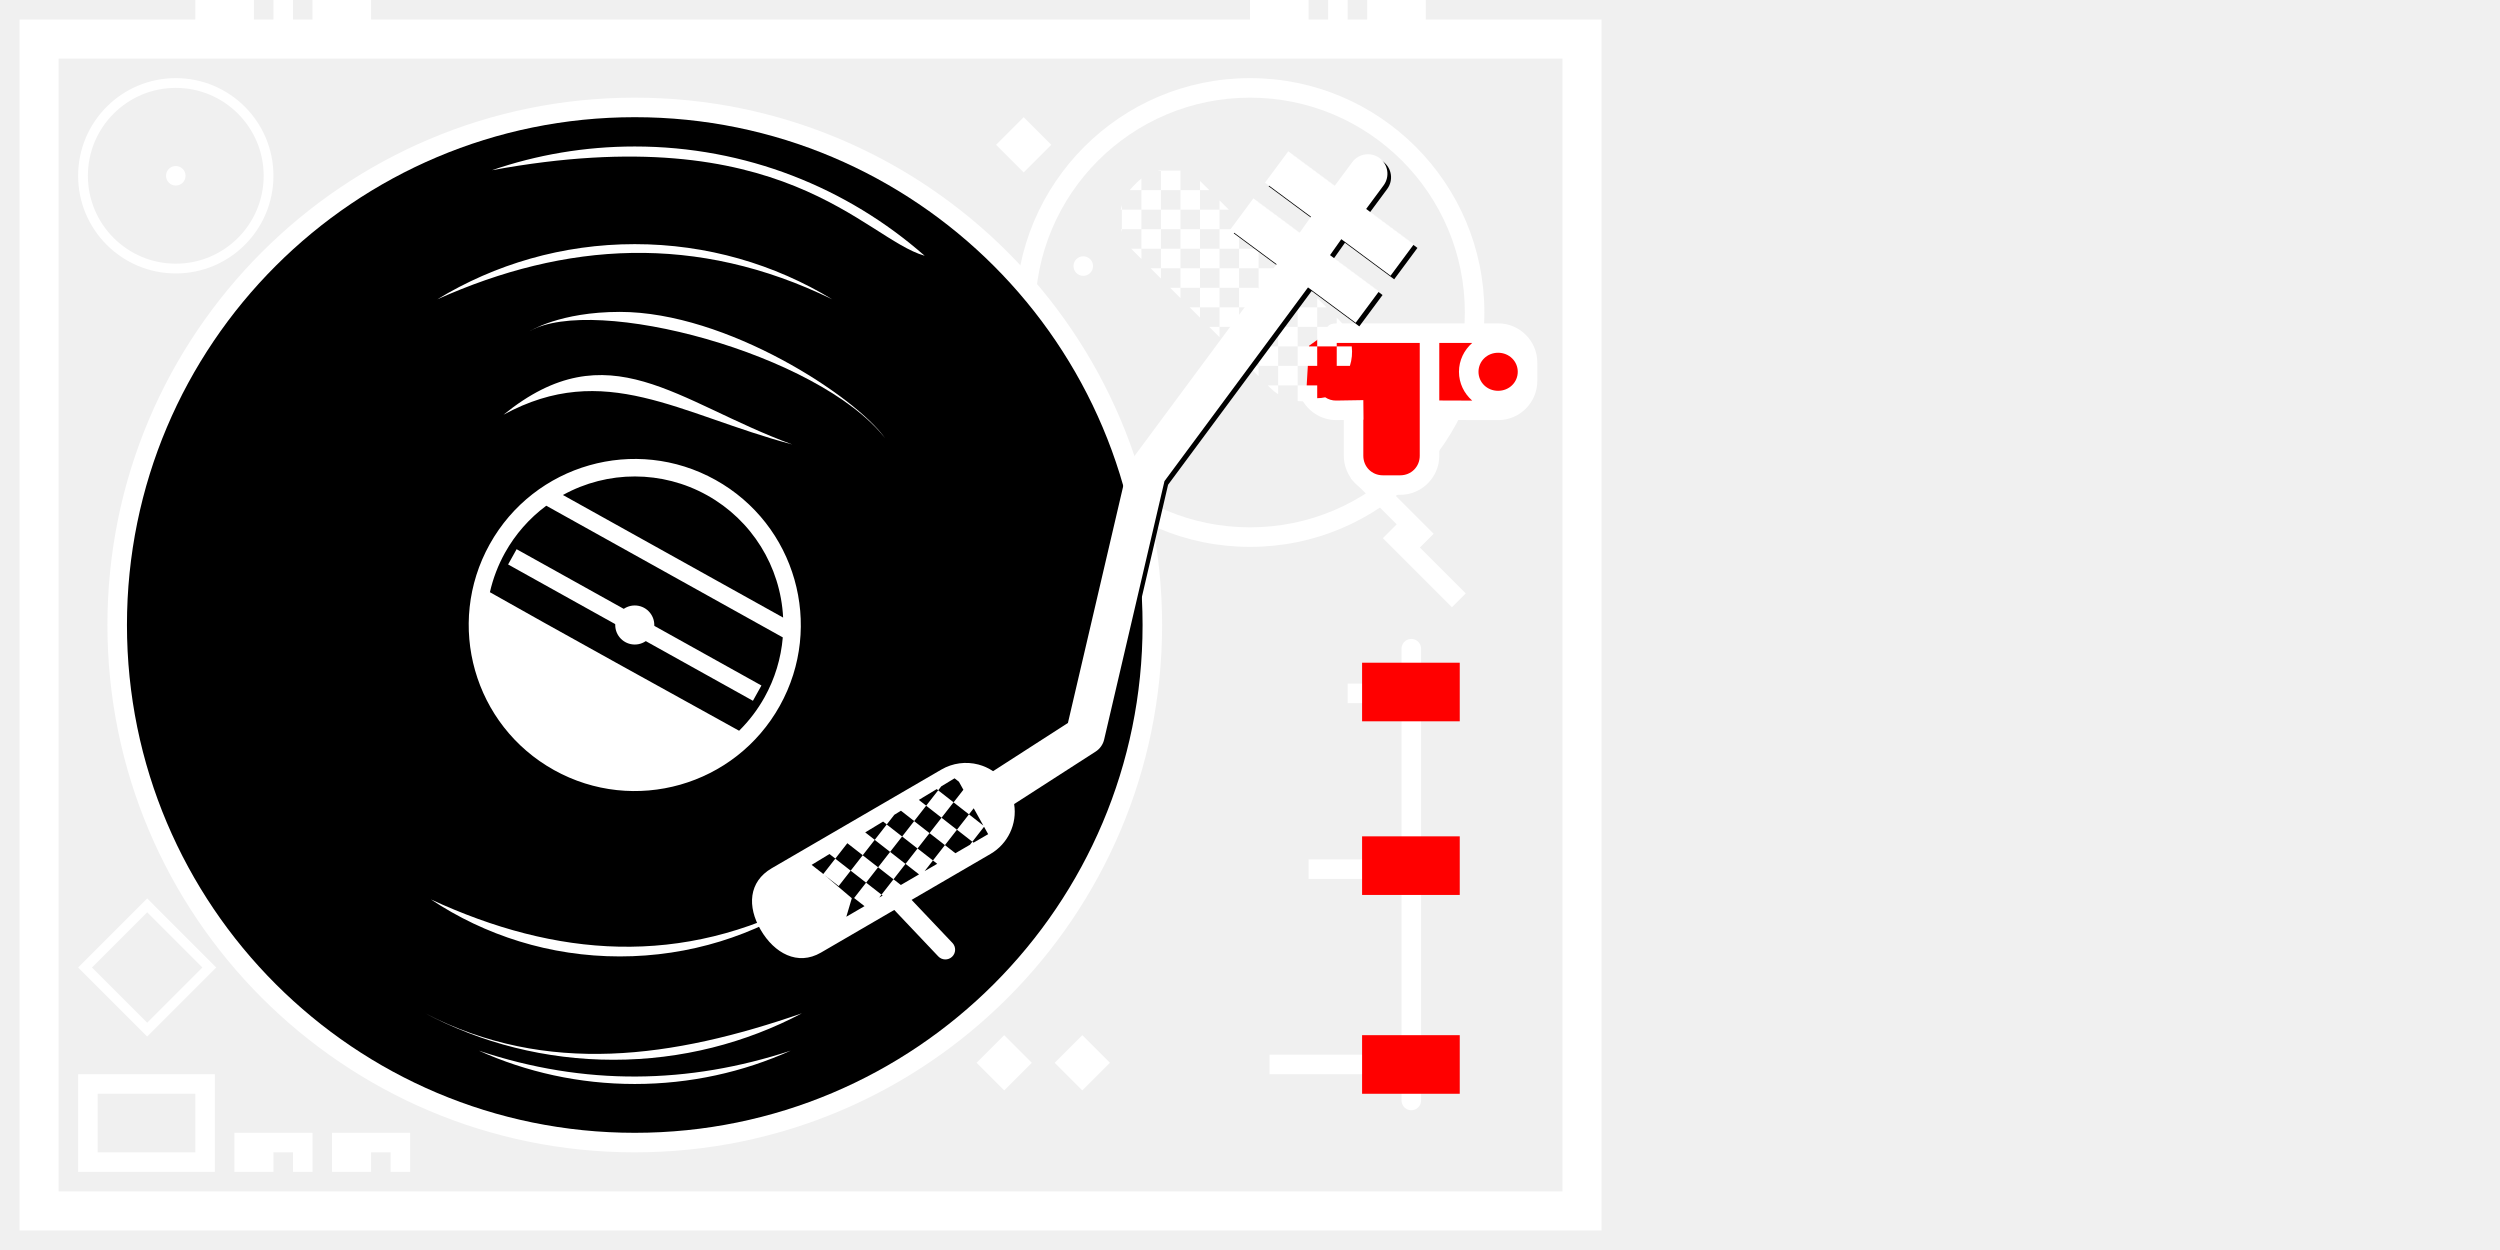
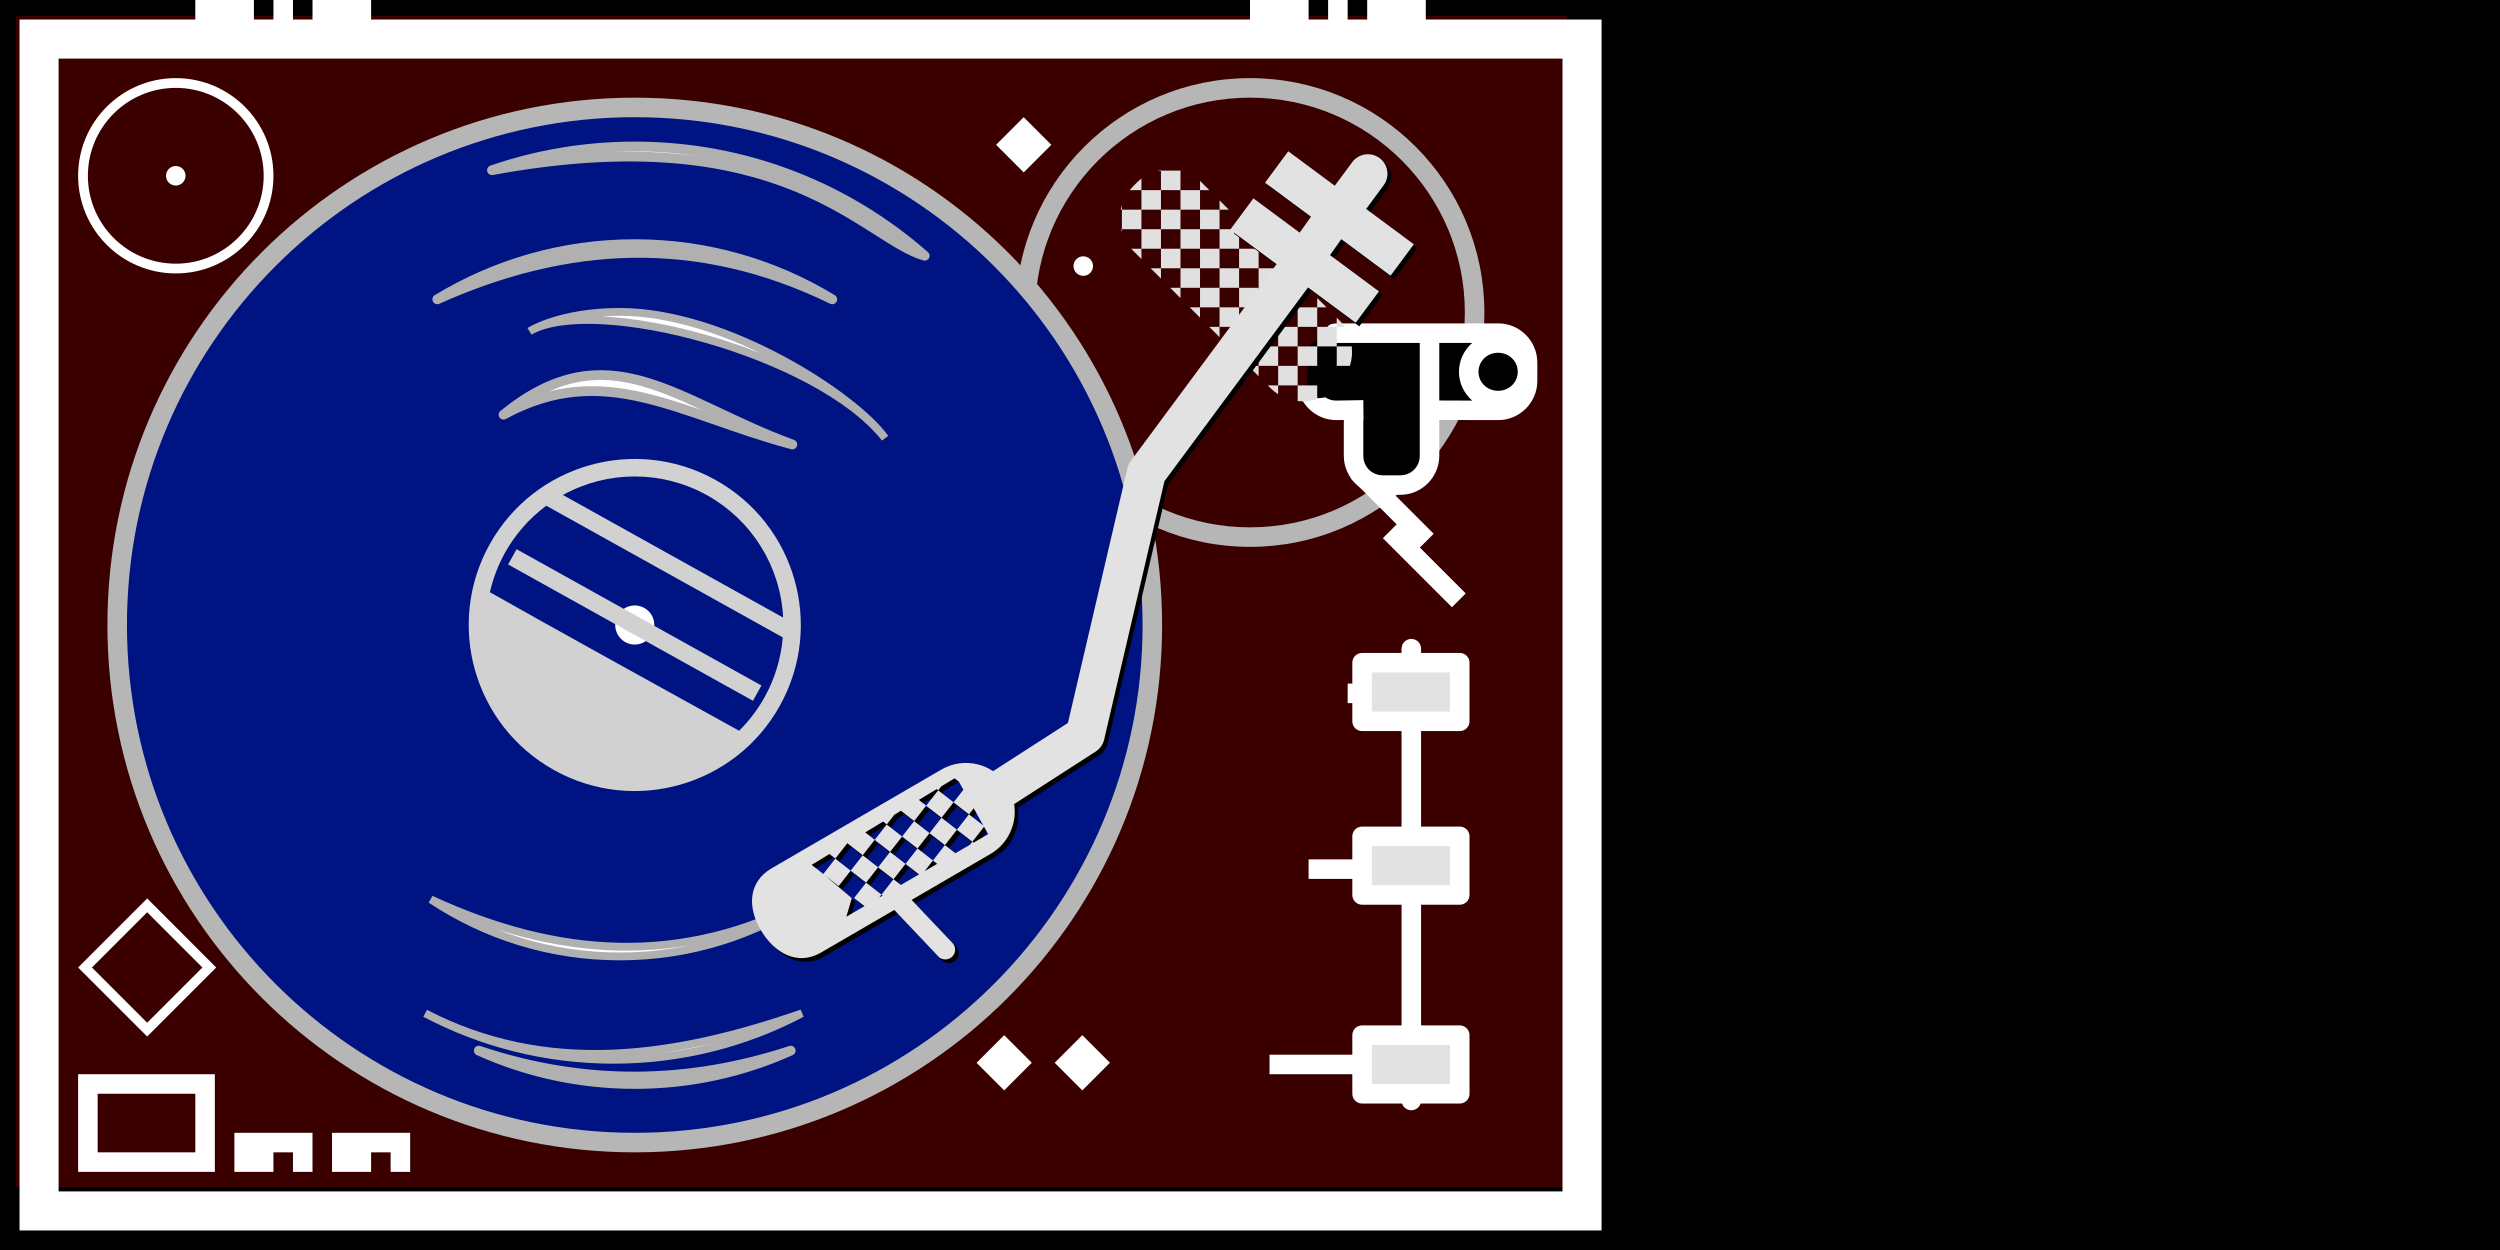
<svg xmlns="http://www.w3.org/2000/svg" version="1.1" id="svg1" width="128" height="64" viewBox="0 0 128 64" xml:space="preserve">
-   <path id="rect2" style="fill:#ffffff;fill-opacity:1;stroke-linecap:round;stroke-linejoin:round;stroke-miterlimit:0" d="M 10,0 V 1 H 1 V 63 H 82 V 1 H 73 V 0 H 70 V 1 H 69 V 0 H 68 V 1 H 67 V 0 H 64 V 1 H 19 V 0 H 16 V 1 H 15 V 0 H 14 V 1 H 13 V 0 Z M 3,3 H 80 V 61 H 3 Z" />
-   <path id="path10" style="fill:#ffffff;fill-opacity:1;stroke-linecap:round;stroke-linejoin:round;stroke-miterlimit:0" d="M 9,4 A 5,5 0 0 0 4,9 5,5 0 0 0 9,14 5,5 0 0 0 14,9 5,5 0 0 0 9,4 Z M 9,4.5 A 4.5,4.5 0 0 1 13.5,9 4.5,4.5 0 0 1 9,13.5 4.5,4.5 0 0 1 4.5,9 4.5,4.5 0 0 1 9,4.5 Z m 0,4 A 0.5,0.5 0 0 0 8.5,9 0.5,0.5 0 0 0 9,9.5 0.5,0.5 0 0 0 9.5,9 0.5,0.5 0 0 0 9,8.5 Z" />
-   <path id="rect11" style="fill:#ffffff;fill-opacity:1;stroke-linecap:round;stroke-linejoin:round;stroke-miterlimit:0" d="m 4,55 v 5 h 7 v -5 z m 1,1 h 5 v 3 H 5 Z m 7,2 v 2 h 2 v -1 h 1 v 1 h 1 v -2 z m 5,0 v 2 h 2 v -1 h 1 v 1 h 1 v -2 z" />
-   <path id="rect13" style="fill:#ffffff;fill-opacity:1;stroke-linecap:round;stroke-linejoin:round;stroke-miterlimit:0" d="m 69,35 v 1 h 1 v -1 z m -2,9 v 1 h 3 v -1 z m -2,10 v 1 h 5 v -1 z" />
-   <rect style="fill:#ffffff;fill-opacity:1;stroke-width:1;stroke-linecap:round;stroke-linejoin:round;stroke-miterlimit:0" id="rect14" width="2" height="2" x="-3.116" y="73.832" transform="matrix(0.7070534,-0.7071602,0.7070534,0.7071602,0,0)" />
-   <path id="rect15" style="fill:#ffffff;fill-opacity:1;stroke-linecap:round;stroke-linejoin:round;stroke-miterlimit:0" d="M 4,49.536 7.536,53.071 11.071,49.536 7.536,46 Z m 0.707,0 2.828,-2.828 2.828,2.828 -2.828,2.828 z" />
-   <rect style="fill:#ffffff;fill-opacity:1;stroke-width:1;stroke-linecap:round;stroke-linejoin:round;stroke-miterlimit:0" id="rect16" width="2" height="2" x="-0.287" y="76.66" transform="matrix(0.7070534,-0.7071602,0.7070534,0.7071602,0,0)" />
-   <rect style="fill:#ffffff;fill-opacity:1;stroke-width:1;stroke-linecap:round;stroke-linejoin:round;stroke-miterlimit:0" id="rect17" width="2" height="2" x="30.823" y="41.307" transform="matrix(0.7070534,-0.7071602,0.7070534,0.7071602,0,0)" />
-   <circle style="fill:#ffffff;fill-opacity:1;stroke-linecap:round;stroke-linejoin:round;stroke-miterlimit:0" id="path19" cx="32.5" cy="32" r="27" />
-   <path id="path20" style="fill:#ffffff;fill-opacity:1;stroke-linecap:round;stroke-linejoin:round;stroke-miterlimit:0" d="M 64,4 A 12,12 0 0 0 52,16 12,12 0 0 0 64,28 12,12 0 0 0 76,16 12,12 0 0 0 64,4 Z m 0,1 A 11,11 0 0 1 75,16 11,11 0 0 1 64,27 11,11 0 0 1 53,16 11,11 0 0 1 64,5 Z" />
-   <circle style="fill:#000000;fill-opacity:1;stroke-linecap:round;stroke-linejoin:round;stroke-miterlimit:0" id="circle20" cx="32.5" cy="32" r="26" />
-   <circle style="fill:#ffffff;fill-opacity:1;stroke-linecap:round;stroke-linejoin:round;stroke-miterlimit:0" id="path21" cx="32.5" cy="32" r="1" />
-   <path id="animate-rotate-time-01" style="fill:#ffffff;fill-opacity:1;stroke-linecap:round;stroke-linejoin:round;stroke-miterlimit:0" transform="rotate({{seconds-angle}} 33.215 31.962)" d="M 36.635,24.573 A 8.5,8.5 0 0 0 25.073,27.865 8.5,8.5 0 0 0 28.365,39.427 8.5,8.5 0 0 0 39.927,36.135 8.5,8.5 0 0 0 36.635,24.573 Z m -0.435,0.782 a 7.605,7.605 0 0 1 3.896,6.265 L 28.821,25.344 a 7.605,7.605 0 0 1 7.378,0.011 z m -8.232,0.537 12.111,6.743 a 7.605,7.605 0 0 1 -0.934,3.064 7.605,7.605 0 0 1 -1.303,1.715 C 35.466,36.103 27.667,31.794 25.083,30.321 a 7.605,7.605 0 0 1 0.773,-2.02 7.605,7.605 0 0 1 2.113,-2.408 z m -1.518,2.227 -0.435,0.782 12.535,6.979 0.435,-0.782 z" />
+   <rect style="fill:#000000;fill-opacity:1;stroke-linecap:square" id="background" width="128" height="64" x="0" y="0" />
+   <rect style="fill:#3a0000;fill-opacity:1;stroke-linecap:square" id="rect3" width="79.41" height="59.963" x="0.81" y="0.81" />
+   <path id="deckframe" style="fill:#ffffff;fill-opacity:1;stroke-linecap:round;stroke-linejoin:round;stroke-miterlimit:0" d="M 10,0 V 1 H 1 V 63 H 82 V 1 H 73 V 0 H 70 V 1 H 69 V 0 H 68 V 1 H 67 V 0 H 64 V 1 H 19 V 0 H 16 V 1 H 15 V 0 H 14 V 1 H 13 V 0 Z M 3,3 H 80 V 61 H 3 Z" />
+   <path id="recordpuck" style="fill:#ffffff;fill-opacity:1;stroke-linecap:round;stroke-linejoin:round;stroke-miterlimit:0" d="M 9,4 A 5,5 0 0 0 4,9 5,5 0 0 0 9,14 5,5 0 0 0 14,9 5,5 0 0 0 9,4 Z M 9,4.5 A 4.5,4.5 0 0 1 13.5,9 4.5,4.5 0 0 1 9,13.5 4.5,4.5 0 0 1 4.5,9 4.5,4.5 0 0 1 9,4.5 Z m 0,4 A 0.5,0.5 0 0 0 8.5,9 0.5,0.5 0 0 0 9,9.5 0.5,0.5 0 0 0 9.5,9 0.5,0.5 0 0 0 9,8.5 Z" />
+   <path id="powerbutton" style="fill:#ffffff;fill-opacity:1;stroke-linecap:round;stroke-linejoin:round;stroke-miterlimit:0" d="m 4,55 v 5 h 7 v -5 z m 1,1 h 5 v 3 H 5 Z m 7,2 v 2 h 2 v -1 h 1 v 1 h 1 v -2 z m 5,0 v 2 h 2 v -1 h 1 v 1 h 1 v -2 z" />
+   <path id="faderunits" style="fill:#ffffff;fill-opacity:1;stroke-linecap:round;stroke-linejoin:round;stroke-miterlimit:0" d="m 69,35 v 1 h 1 v -1 z m -2,9 v 1 h 3 v -1 z m -2,10 v 1 h 5 v -1 z" />
+   <rect style="fill:#ffffff;fill-opacity:1;stroke-width:1;stroke-linecap:round;stroke-linejoin:round;stroke-miterlimit:0" id="rightbutton01" width="2" height="2" x="-3.116" y="73.832" transform="matrix(0.7070534,-0.7071602,0.7070534,0.7071602,0,0)" />
+   <path id="strobe" style="fill:#ffffff;fill-opacity:1;stroke-linecap:round;stroke-linejoin:round;stroke-miterlimit:0" d="M 4,49.536 7.536,53.071 11.071,49.536 7.536,46 Z m 0.707,0 2.828,-2.828 2.828,2.828 -2.828,2.828 z" />
+   <rect style="fill:#ffffff;fill-opacity:1;stroke-width:1;stroke-linecap:round;stroke-linejoin:round;stroke-miterlimit:0" id="rightbutton02" width="2" height="2" x="-0.287" y="76.66" transform="matrix(0.7070534,-0.7071602,0.7070534,0.7071602,0,0)" />
+   <rect style="fill:#ffffff;fill-opacity:1;stroke-width:1;stroke-linecap:round;stroke-linejoin:round;stroke-miterlimit:0" id="armrest" width="2" height="2" x="30.823" y="41.307" transform="matrix(0.7070534,-0.7071602,0.7070534,0.7071602,0,0)" />
+   <circle style="fill:#b6b6b6;fill-opacity:1;stroke-linecap:round;stroke-linejoin:round;stroke-miterlimit:0" id="platter" cx="32.5" cy="32" r="27" />
+   <path id="armboard" style="fill:#b6b6b6;fill-opacity:1;stroke-linecap:round;stroke-linejoin:round;stroke-miterlimit:0" d="M 64,4 A 12,12 0 0 0 52,16 12,12 0 0 0 64,28 12,12 0 0 0 76,16 12,12 0 0 0 64,4 Z m 0,1 A 11,11 0 0 1 75,16 11,11 0 0 1 64,27 11,11 0 0 1 53,16 11,11 0 0 1 64,5 Z" />
+   <circle style="fill:#001382ff;fill-opacity:1;stroke-linecap:round;stroke-linejoin:round;stroke-miterlimit:0" id="vinyl" cx="32.5" cy="32" r="26" />
+   <circle style="fill:#ffffff;fill-opacity:1;stroke-linecap:round;stroke-linejoin:round;stroke-miterlimit:0" id="spindle" cx="32.5" cy="32" r="1" />
+   <path id="animate-rotate-time-01" style="fill:#d1d1d1;fill-opacity:1;stroke-linecap:round;stroke-linejoin:round;stroke-miterlimit:0" transform="rotate({{seconds-angle}} 33.215 31.962)" d="M 36.635,24.573 A 8.5,8.5 0 0 0 25.073,27.865 8.5,8.5 0 0 0 28.365,39.427 8.5,8.5 0 0 0 39.927,36.135 8.5,8.5 0 0 0 36.635,24.573 Z m -0.435,0.782 a 7.605,7.605 0 0 1 3.896,6.265 L 28.821,25.344 a 7.605,7.605 0 0 1 7.378,0.011 z m -8.232,0.537 12.111,6.743 a 7.605,7.605 0 0 1 -0.934,3.064 7.605,7.605 0 0 1 -1.303,1.715 C 35.466,36.103 27.667,31.794 25.083,30.321 a 7.605,7.605 0 0 1 0.773,-2.02 7.605,7.605 0 0 1 2.113,-2.408 z m -1.518,2.227 -0.435,0.782 12.535,6.979 0.435,-0.782 z" />
  <g id="g28">
-     <path id="path24" style="fill:#ffffff;fill-opacity:1;stroke-linecap:round;stroke-linejoin:round;stroke-miterlimit:0" d="m 73.404,27.328 -0.707,0.707 2.348,2.348 -0.707,0.707 -3.536,-3.536 0.707,-0.707 -2.348,-2.348 0.707,-0.707 z" />
-     <path style="fill:#ff0000;fill-opacity:1;stroke:none;stroke-linecap:round;stroke-linejoin:round;stroke-miterlimit:0;stroke-opacity:1" d="m 66.901,19.752 0.121,-2.048 0.743,-0.531 8.829,0.137 1.047,0.546 0.41,0.667 -0.076,1.183 -0.834,0.834 -3.853,0.41 -0.091,2.549 -0.258,0.759 -0.956,0.592 -1.76,-0.137 -0.819,-1.032 v -2.306 l -0.015,-0.455 h -1.578 z" id="path28" />
-     <path id="rect25" style="baseline-shift:baseline;display:inline;overflow:visible;opacity:1;vector-effect:none;fill:#ffffff;stroke-linecap:round;stroke-linejoin:round;stroke-miterlimit:0;enable-background:accumulate;stop-color:#000000;stop-opacity:1" d="m 68.42,16.559 c -0.914,0 -0.366,1 0,1 h 4.271 v 5.777 c 0,0.563 -0.437,1 -1,1 h -0.889 c -0.563,0 -1,-0.437 -1,-1 v -1.85 h 0.01 l -0.01,-1 -1.383,0.023 c -0.213,0.004 -0.408,-0.059 -0.568,-0.168 -0.133,0.03 -0.273,0.047 -0.418,0.047 H 66.625 c 0.327,0.662 1.01,1.121 1.795,1.121 l 0.383,-0.006 v 1.832 c 0,1.099 0.901,2 2,2 h 0.889 c 1.099,0 2,-0.901 2,-2 v -1.832 l 3.018,0.006 c 1.099,0.002 2,-0.901 2,-2 v -0.475 -0.477 c 0,-1.099 -0.901,-2 -2,-2 z m 5.271,1 h 1.686 c -0.414,0.362 -0.678,0.889 -0.678,1.477 0,0.587 0.264,1.113 0.678,1.475 l -1.686,-0.006 z m 3.012,0.502 c 0.567,0 1.006,0.437 1.006,0.975 0,0.538 -0.439,0.973 -1.006,0.973 -0.567,0 -1.004,-0.435 -1.004,-0.973 0,-0.538 0.437,-0.975 1.004,-0.975 z" />
+     <path id="armlift" style="fill:#ffffff;fill-opacity:1;stroke-linecap:round;stroke-linejoin:round;stroke-miterlimit:0" d="m 73.404,27.328 -0.707,0.707 2.348,2.348 -0.707,0.707 -3.536,-3.536 0.707,-0.707 -2.348,-2.348 0.707,-0.707 z" />
+     <path style="fill:#000000;fill-opacity:1;stroke:none;stroke-linecap:round;stroke-linejoin:round;stroke-miterlimit:0;stroke-opacity:1" d="m 66.901,19.752 0.121,-2.048 0.743,-0.531 8.829,0.137 1.047,0.546 0.41,0.667 -0.076,1.183 -0.834,0.834 -3.853,0.41 -0.091,2.549 -0.258,0.759 -0.956,0.592 -1.76,-0.137 -0.819,-1.032 v -2.306 l -0.015,-0.455 h -1.578 z" id="path28" />
+     <path id="tracking" style="baseline-shift:baseline;display:inline;overflow:visible;opacity:1;vector-effect:none;fill:#ffffff;stroke-linecap:round;stroke-linejoin:round;stroke-miterlimit:0;enable-background:accumulate;stop-color:#000000;stop-opacity:1" d="m 68.42,16.559 c -0.914,0 -0.366,1 0,1 h 4.271 v 5.777 c 0,0.563 -0.437,1 -1,1 h -0.889 c -0.563,0 -1,-0.437 -1,-1 v -1.85 h 0.01 l -0.01,-1 -1.383,0.023 c -0.213,0.004 -0.408,-0.059 -0.568,-0.168 -0.133,0.03 -0.273,0.047 -0.418,0.047 H 66.625 c 0.327,0.662 1.01,1.121 1.795,1.121 l 0.383,-0.006 v 1.832 c 0,1.099 0.901,2 2,2 h 0.889 c 1.099,0 2,-0.901 2,-2 v -1.832 l 3.018,0.006 c 1.099,0.002 2,-0.901 2,-2 v -0.475 -0.477 c 0,-1.099 -0.901,-2 -2,-2 z m 5.271,1 h 1.686 c -0.414,0.362 -0.678,0.889 -0.678,1.477 0,0.587 0.264,1.113 0.678,1.475 l -1.686,-0.006 z m 3.012,0.502 c 0.567,0 1.006,0.437 1.006,0.975 0,0.538 -0.439,0.973 -1.006,0.973 -0.567,0 -1.004,-0.435 -1.004,-0.973 0,-0.538 0.437,-0.975 1.004,-0.975 z" />
  </g>
-   <path id="rect26" style="baseline-shift:baseline;display:inline;overflow:visible;opacity:1;vector-effect:none;fill:#ffffff;stroke-linecap:round;stroke-linejoin:round;stroke-miterlimit:0;enable-background:accumulate;stop-color:#000000;stop-opacity:1" d="m 59.441,8.699 c -0.055,0.01 -0.11,0.021 -0.164,0.035 h 0.164 z m 0,0.035 v 1 h 1 v -1 z m 1,0 h 0.016 c -0.005,-0.001 -0.01,-0.003 -0.016,-0.004 z m 0,1 v 1 h 1 V 9.734 Z m 1,0 h 0.473 L 61.521,9.342 c -0.026,-0.026 -0.053,-0.051 -0.08,-0.076 z m 0,1 v 1 h 1 v -1 z m 1,0 h 0.473 l -0.473,-0.473 z m 0,1 v 1 h 1 v -1 z m 1,0 h 0.473 l -0.473,-0.473 z m 0,1 v 1 h 1 v -1 z m 1,0 h 0.473 l -0.473,-0.473 z m 0,1 v 1 h 1 v -1 z m 1,0 h 0.473 l -0.473,-0.473 z m 0,1 v 1 h 1 v -1 z m 1,0 h 0.473 l -0.473,-0.473 z m 0,1 v 1 h 1 v -1 z m 1,0 h 0.473 l -0.473,-0.473 z m 0,1 v 1 h 1 v -1 z m 1,0 h 0.404 c -0.086,-0.131 -0.186,-0.254 -0.301,-0.369 l -0.104,-0.104 z m 0,1 v 1 h 0.674 c 0.103,-0.323 0.134,-0.665 0.094,-1 z m -1,0 h -1 v 1 h 1 z m 0,1 C 0,0 0,0 67.441,18.734 Z m 0,1 h -1 v 0.801 c 0.335,0.036 0.677,5.4e-5 1,-0.107 z m -1,0 v -1 h -1 v 1 z m -1,0 h -0.529 l 0.131,0.131 c 0.123,0.123 0.257,0.231 0.398,0.32 z m 0,-1 v -1 h -1 v 1 z m -1,0 h -0.529 l 0.529,0.529 z m 0,-1 v -1 h -1 v 1 z m -1,0 h -0.529 l 0.529,0.529 z m 0,-1 v -1 h -1 v 1 z m -1,0 h -0.529 l 0.529,0.529 z m 0,-1 v -1 h -1 v 1 z m -1,0 h -0.529 l 0.529,0.529 z m 0,-1 v -1 h -1 v 1 z m -1,0 h -0.529 l 0.529,0.529 z m 0,-1 v -1 h -1 v 1 z m -1,0 h -0.529 l 0.529,0.529 z m 0,-1 v -1 h -1 v 1 z m -1,0 h -0.523 c 0.033,0.037 0.068,0.074 0.104,0.109 l 0.42,0.42 z m 0,-1 v -1 h -1 v 1 z m -1,0 h -0.039 c 0.012,0.049 0.024,0.097 0.039,0.145 z m 0,-1 V 10.498 c -0.024,0.078 -0.045,0.156 -0.061,0.236 z m 1,0 h 1 V 9.734 h -1 z m 0,-1 V 9.143 c -0.079,0.061 -0.156,0.127 -0.229,0.199 l -0.193,0.193 c -0.064,0.064 -0.123,0.13 -0.178,0.199 z m 1,1 v 1 h 1 v -1 z m 1,1 v 1 h 1 v -1 z m 1,1 v 1 h 1 v -1 z m 1,1 v 1 h 1 v -1 z m 1,1 v 1 h 1 v -1 z m 1,1 v 1 h 1 v -1 z m 1,1 v 1 h 1 v -1 z" />
-   <circle style="fill:#ffffff;fill-opacity:1;stroke:none;stroke-linecap:round;stroke-linejoin:round;stroke-miterlimit:0;stroke-opacity:1" id="path29" cx="55.463" cy="13.623" r="0.5" />
+   <path id="armboarddetail" style="baseline-shift:baseline;display:inline;overflow:visible;opacity:1;vector-effect:none;fill:#e0e0e0ff;stroke-linecap:round;stroke-linejoin:round;stroke-miterlimit:0;enable-background:accumulate;stop-color:#000000;stop-opacity:1" d="m 59.441,8.699 c -0.055,0.01 -0.11,0.021 -0.164,0.035 h 0.164 z m 0,0.035 v 1 h 1 v -1 z m 1,0 h 0.016 c -0.005,-0.001 -0.01,-0.003 -0.016,-0.004 z m 0,1 v 1 h 1 V 9.734 Z m 1,0 h 0.473 L 61.521,9.342 c -0.026,-0.026 -0.053,-0.051 -0.08,-0.076 z m 0,1 v 1 h 1 v -1 z m 1,0 h 0.473 l -0.473,-0.473 z m 0,1 v 1 h 1 v -1 z m 1,0 h 0.473 l -0.473,-0.473 z m 0,1 v 1 h 1 v -1 z m 1,0 h 0.473 l -0.473,-0.473 z m 0,1 v 1 h 1 v -1 z m 1,0 h 0.473 l -0.473,-0.473 z m 0,1 v 1 h 1 v -1 z m 1,0 h 0.473 l -0.473,-0.473 z m 0,1 v 1 h 1 v -1 z m 1,0 h 0.473 l -0.473,-0.473 z m 0,1 v 1 h 1 v -1 z m 1,0 h 0.404 c -0.086,-0.131 -0.186,-0.254 -0.301,-0.369 l -0.104,-0.104 z m 0,1 v 1 h 0.674 c 0.103,-0.323 0.134,-0.665 0.094,-1 z m -1,0 h -1 v 1 h 1 z m 0,1 C 0,0 0,0 67.441,18.734 Z m 0,1 h -1 v 0.801 c 0.335,0.036 0.677,5.4e-5 1,-0.107 z m -1,0 v -1 h -1 v 1 z m -1,0 h -0.529 l 0.131,0.131 c 0.123,0.123 0.257,0.231 0.398,0.32 z m 0,-1 v -1 h -1 v 1 z m -1,0 h -0.529 l 0.529,0.529 z m 0,-1 v -1 h -1 v 1 z m -1,0 h -0.529 l 0.529,0.529 z m 0,-1 v -1 h -1 v 1 z m -1,0 h -0.529 l 0.529,0.529 z m 0,-1 v -1 h -1 v 1 z m -1,0 h -0.529 l 0.529,0.529 z m 0,-1 v -1 h -1 v 1 z m -1,0 h -0.529 l 0.529,0.529 z m 0,-1 v -1 h -1 v 1 z m -1,0 h -0.529 l 0.529,0.529 z m 0,-1 v -1 h -1 v 1 z m -1,0 h -0.523 c 0.033,0.037 0.068,0.074 0.104,0.109 l 0.42,0.42 z m 0,-1 v -1 h -1 v 1 z m -1,0 h -0.039 c 0.012,0.049 0.024,0.097 0.039,0.145 z m 0,-1 V 10.498 c -0.024,0.078 -0.045,0.156 -0.061,0.236 z m 1,0 h 1 V 9.734 h -1 z m 0,-1 V 9.143 c -0.079,0.061 -0.156,0.127 -0.229,0.199 l -0.193,0.193 c -0.064,0.064 -0.123,0.13 -0.178,0.199 z m 1,1 v 1 h 1 v -1 z m 1,1 v 1 h 1 v -1 z m 1,1 v 1 h 1 v -1 z m 1,1 v 1 h 1 v -1 z m 1,1 v 1 h 1 v -1 z m 1,1 v 1 h 1 v -1 z m 1,1 v 1 h 1 v -1 z" />
+   <circle style="fill:#ffffff;fill-opacity:1;stroke:none;stroke-linecap:round;stroke-linejoin:round;stroke-miterlimit:0;stroke-opacity:1" id="armboarddetail2" cx="55.463" cy="13.623" r="0.5" />
  <circle style="fill:#ffffff;fill-opacity:1;stroke:none;stroke-linecap:round;stroke-linejoin:round;stroke-miterlimit:0;stroke-opacity:1" id="circle29" cx="64.565" cy="15.565" r="0.5" />
-   <path id="blink-01" style="fill:#ffffff;fill-opacity:{{blink-even}}" d="m 31.735,15.969 c -3.074,0 -4.623,0.991 -4.623,0.991 3.288,-1.903 14.791,1.136 18.203,5.473 C 43.818,20.316 37.212,15.969 31.735,15.969 Z m -9.676,30.08 c 2.772,1.844 6.099,2.92 9.676,2.92 3.577,0 6.905,-1.076 9.678,-2.92 -6.514,3.493 -12.955,2.962 -19.354,0 z m -0.293,5.832 c 2.873,1.517 6.157,2.379 9.645,2.379 3.487,0 6.774,-0.862 9.646,-2.379 -6.573,2.28 -13.062,3.225 -19.291,0 z" />
+   <path id="vinyl-blink-01" style="fill:#ffff;fill-opacity:{{blink-even}};stroke:#b0b0b0;stroke-opacity:{{blink-odd}};stroke-width:0.4;stroke-dasharray:none" d="m 31.735,15.969 c -3.074,0 -4.623,0.991 -4.623,0.991 3.288,-1.903 14.791,1.136 18.203,5.473 C 43.818,20.316 37.212,15.969 31.735,15.969 Z m -9.676,30.08 c 2.772,1.844 6.099,2.92 9.676,2.92 3.577,0 6.905,-1.076 9.678,-2.92 -6.514,3.493 -12.955,2.962 -19.354,0 z m -0.293,5.832 c 2.873,1.517 6.157,2.379 9.645,2.379 3.487,0 6.774,-0.862 9.646,-2.379 -6.573,2.28 -13.062,3.225 -19.291,0 z" />
  <g id="progress-arc" transform="rotate({{progress-arc}}, 64.79565,15.56821)">
-     <path id="path760" style="fill:#000000;fill-opacity:1;stroke:none;stroke-linecap:round;stroke-linejoin:round;stroke-miterlimit:0;stroke-opacity:1" d="M 70.819,8.279 C 70.376,7.951 69.75,8.044 69.421,8.486 l -0.896,1.208 -2.38,-1.764 -1.191,1.608 2.353,1.743 -0.578,0.817 -2.37,-1.756 -1.19,1.606 2.378,1.762 -7.47,10.083 c -0.081,0.11 -0.139,0.235 -0.17,0.367 l -3.044,13.04 -3.833,2.469 c -0.23,-0.154 -0.483,-0.269 -0.75,-0.34 -0.641,-0.169 -1.323,-0.076 -1.896,0.257 l -8.683,5.051 c -1.193,0.695 -1.264,1.965 -0.569,3.158 0.694,1.193 1.891,1.858 3.084,1.164 l 3.755,-2.185 2.254,2.379 c 0.19,0.2 0.506,0.208 0.706,0.019 0.201,-0.19 0.21,-0.507 0.02,-0.708 l -2.092,-2.205 4.038,-2.351 c 0.893,-0.519 1.375,-1.535 1.212,-2.555 l 4.176,-2.689 c 0.218,-0.141 0.373,-0.361 0.432,-0.614 l 3.089,-13.231 7.349,-9.918 2.441,1.809 1.191,-1.605 -2.505,-1.857 0.578,-0.817 2.522,1.87 1.191,-1.608 -2.441,-1.809 0.893,-1.208 c 0.329,-0.443 0.236,-1.069 -0.207,-1.398 z m -21.761,31.756 0.223,0.174 0.229,0.412 -0.502,0.644 0.788,0.615 0.243,-0.311 0.493,0.885 -0.736,-0.575 -0.615,0.788 0.788,0.615 0.599,-0.767 0.211,0.38 -0.748,0.434 -0.062,-0.048 -0.121,0.155 -0.748,0.434 -0.534,-0.417 -0.615,0.788 0.219,0.171 -0.645,0.376 0.427,-0.547 -0.788,-0.615 -0.615,0.788 0.691,0.54 -0.931,0.542 -0.376,-0.293 -0.615,0.788 0.06,0.047 -0.177,0.102 0.117,-0.149 -0.788,-0.615 -0.615,0.788 0.533,0.416 -0.931,0.542 0.281,-0.949 -1.459,-1.239 -0.599,-0.468 0.914,-0.555 0.3,0.234 0.615,-0.788 0.788,0.615 0.615,-0.788 -0.488,-0.381 0.916,-0.554 0.188,0.147 0.386,-0.494 0.34,-0.208 0.677,0.529 0.615,-0.788 -0.377,-0.294 0.916,-0.554 0.077,0.06 0.157,-0.202 z m -0.839,0.614 -0.615,0.788 0.788,0.615 0.615,-0.788 z m 0.173,1.404 -0.615,0.788 0.788,0.615 0.615,-0.788 z m -0.615,0.788 -0.788,-0.615 -0.615,0.788 0.788,0.615 z m -1.404,0.173 -0.788,-0.615 -0.615,0.788 0.788,0.615 z m -0.615,0.788 -0.615,0.788 0.788,0.615 0.615,-0.788 z m -0.615,0.788 -0.788,-0.615 -0.615,0.788 0.788,0.615 z m -1.404,0.173 -0.788,-0.615 -0.615,0.788 0.788,0.615 z m -0.615,0.788 0.788,0.615 z" />
-     <path id="rect751" style="fill:#ffffff;fill-opacity:1;stroke:none;stroke-linecap:round;stroke-linejoin:round;stroke-miterlimit:0;stroke-opacity:1" d="M 70.634,8.094 C 70.191,7.766 69.565,7.858 69.236,8.301 l -0.896,1.208 -2.38,-1.764 -1.191,1.608 2.353,1.743 -0.578,0.817 -2.37,-1.756 -1.19,1.606 2.378,1.762 -7.47,10.083 c -0.081,0.11 -0.139,0.235 -0.17,0.367 l -3.044,13.04 -3.833,2.469 c -0.23,-0.154 -0.483,-0.269 -0.75,-0.34 -0.641,-0.169 -1.323,-0.076 -1.896,0.257 l -8.683,5.051 c -1.193,0.695 -1.264,1.965 -0.569,3.158 0.694,1.193 1.891,1.858 3.084,1.164 l 3.755,-2.185 2.254,2.379 c 0.19,0.2 0.506,0.208 0.706,0.019 0.201,-0.19 0.21,-0.507 0.02,-0.708 l -2.092,-2.205 4.038,-2.351 c 0.893,-0.519 1.375,-1.535 1.212,-2.555 l 4.176,-2.689 c 0.218,-0.141 0.373,-0.361 0.432,-0.614 l 3.089,-13.231 7.349,-9.918 2.441,1.809 1.191,-1.605 -2.505,-1.857 0.578,-0.817 2.522,1.87 1.191,-1.608 -2.441,-1.809 0.893,-1.208 c 0.329,-0.443 0.236,-1.069 -0.207,-1.398 z m -21.761,31.756 0.223,0.174 0.229,0.412 -0.502,0.644 0.788,0.615 0.243,-0.311 0.493,0.885 -0.736,-0.575 -0.615,0.788 0.788,0.615 0.599,-0.767 0.211,0.38 -0.748,0.434 -0.062,-0.048 -0.121,0.155 -0.748,0.434 -0.534,-0.417 -0.615,0.788 0.219,0.171 -0.645,0.376 0.427,-0.547 -0.788,-0.615 -0.615,0.788 0.691,0.54 -0.931,0.542 -0.376,-0.293 -0.615,0.788 0.06,0.047 -0.177,0.102 0.117,-0.149 -0.788,-0.615 -0.615,0.788 0.533,0.416 -0.931,0.542 0.281,-0.949 -1.459,-1.239 -0.599,-0.468 0.914,-0.555 0.3,0.234 0.615,-0.788 0.788,0.615 0.615,-0.788 -0.488,-0.381 0.916,-0.554 0.188,0.147 0.386,-0.494 0.34,-0.208 0.677,0.529 0.615,-0.788 -0.377,-0.294 0.916,-0.554 0.077,0.06 0.157,-0.202 z m -0.839,0.614 -0.615,0.788 0.788,0.615 0.615,-0.788 z m 0.173,1.404 -0.615,0.788 0.788,0.615 0.615,-0.788 z m -0.615,0.788 -0.788,-0.615 -0.615,0.788 0.788,0.615 z m -1.404,0.173 -0.788,-0.615 -0.615,0.788 0.788,0.615 z m -0.615,0.788 -0.615,0.788 0.788,0.615 0.615,-0.788 z m -0.615,0.788 -0.788,-0.615 -0.615,0.788 0.788,0.615 z m -1.404,0.173 -0.788,-0.615 -0.615,0.788 0.788,0.615 z m -0.615,0.788 0.788,0.615 z" />
+     <path id="armshadow" style="fill:#000000;fill-opacity:1;stroke:none;stroke-linecap:round;stroke-linejoin:round;stroke-miterlimit:0;stroke-opacity:1" d="M 70.819,8.279 C 70.376,7.951 69.75,8.044 69.421,8.486 l -0.896,1.208 -2.38,-1.764 -1.191,1.608 2.353,1.743 -0.578,0.817 -2.37,-1.756 -1.19,1.606 2.378,1.762 -7.47,10.083 c -0.081,0.11 -0.139,0.235 -0.17,0.367 l -3.044,13.04 -3.833,2.469 c -0.23,-0.154 -0.483,-0.269 -0.75,-0.34 -0.641,-0.169 -1.323,-0.076 -1.896,0.257 l -8.683,5.051 c -1.193,0.695 -1.264,1.965 -0.569,3.158 0.694,1.193 1.891,1.858 3.084,1.164 l 3.755,-2.185 2.254,2.379 c 0.19,0.2 0.506,0.208 0.706,0.019 0.201,-0.19 0.21,-0.507 0.02,-0.708 l -2.092,-2.205 4.038,-2.351 c 0.893,-0.519 1.375,-1.535 1.212,-2.555 l 4.176,-2.689 c 0.218,-0.141 0.373,-0.361 0.432,-0.614 l 3.089,-13.231 7.349,-9.918 2.441,1.809 1.191,-1.605 -2.505,-1.857 0.578,-0.817 2.522,1.87 1.191,-1.608 -2.441,-1.809 0.893,-1.208 c 0.329,-0.443 0.236,-1.069 -0.207,-1.398 z m -21.761,31.756 0.223,0.174 0.229,0.412 -0.502,0.644 0.788,0.615 0.243,-0.311 0.493,0.885 -0.736,-0.575 -0.615,0.788 0.788,0.615 0.599,-0.767 0.211,0.38 -0.748,0.434 -0.062,-0.048 -0.121,0.155 -0.748,0.434 -0.534,-0.417 -0.615,0.788 0.219,0.171 -0.645,0.376 0.427,-0.547 -0.788,-0.615 -0.615,0.788 0.691,0.54 -0.931,0.542 -0.376,-0.293 -0.615,0.788 0.06,0.047 -0.177,0.102 0.117,-0.149 -0.788,-0.615 -0.615,0.788 0.533,0.416 -0.931,0.542 0.281,-0.949 -1.459,-1.239 -0.599,-0.468 0.914,-0.555 0.3,0.234 0.615,-0.788 0.788,0.615 0.615,-0.788 -0.488,-0.381 0.916,-0.554 0.188,0.147 0.386,-0.494 0.34,-0.208 0.677,0.529 0.615,-0.788 -0.377,-0.294 0.916,-0.554 0.077,0.06 0.157,-0.202 z m -0.839,0.614 -0.615,0.788 0.788,0.615 0.615,-0.788 z m 0.173,1.404 -0.615,0.788 0.788,0.615 0.615,-0.788 z m -0.615,0.788 -0.788,-0.615 -0.615,0.788 0.788,0.615 z m -1.404,0.173 -0.788,-0.615 -0.615,0.788 0.788,0.615 z m -0.615,0.788 -0.615,0.788 0.788,0.615 0.615,-0.788 z m -0.615,0.788 -0.788,-0.615 -0.615,0.788 0.788,0.615 z m -1.404,0.173 -0.788,-0.615 -0.615,0.788 0.788,0.615 z m -0.615,0.788 0.788,0.615 z" />
+     <path id="arm" style="fill:#e2e2e2;fill-opacity:1;stroke:none;stroke-linecap:round;stroke-linejoin:round;stroke-miterlimit:0;stroke-opacity:1" d="M 70.634,8.094 C 70.191,7.766 69.565,7.858 69.236,8.301 l -0.896,1.208 -2.38,-1.764 -1.191,1.608 2.353,1.743 -0.578,0.817 -2.37,-1.756 -1.19,1.606 2.378,1.762 -7.47,10.083 c -0.081,0.11 -0.139,0.235 -0.17,0.367 l -3.044,13.04 -3.833,2.469 c -0.23,-0.154 -0.483,-0.269 -0.75,-0.34 -0.641,-0.169 -1.323,-0.076 -1.896,0.257 l -8.683,5.051 c -1.193,0.695 -1.264,1.965 -0.569,3.158 0.694,1.193 1.891,1.858 3.084,1.164 l 3.755,-2.185 2.254,2.379 c 0.19,0.2 0.506,0.208 0.706,0.019 0.201,-0.19 0.21,-0.507 0.02,-0.708 l -2.092,-2.205 4.038,-2.351 c 0.893,-0.519 1.375,-1.535 1.212,-2.555 l 4.176,-2.689 c 0.218,-0.141 0.373,-0.361 0.432,-0.614 l 3.089,-13.231 7.349,-9.918 2.441,1.809 1.191,-1.605 -2.505,-1.857 0.578,-0.817 2.522,1.87 1.191,-1.608 -2.441,-1.809 0.893,-1.208 c 0.329,-0.443 0.236,-1.069 -0.207,-1.398 z m -21.761,31.756 0.223,0.174 0.229,0.412 -0.502,0.644 0.788,0.615 0.243,-0.311 0.493,0.885 -0.736,-0.575 -0.615,0.788 0.788,0.615 0.599,-0.767 0.211,0.38 -0.748,0.434 -0.062,-0.048 -0.121,0.155 -0.748,0.434 -0.534,-0.417 -0.615,0.788 0.219,0.171 -0.645,0.376 0.427,-0.547 -0.788,-0.615 -0.615,0.788 0.691,0.54 -0.931,0.542 -0.376,-0.293 -0.615,0.788 0.06,0.047 -0.177,0.102 0.117,-0.149 -0.788,-0.615 -0.615,0.788 0.533,0.416 -0.931,0.542 0.281,-0.949 -1.459,-1.239 -0.599,-0.468 0.914,-0.555 0.3,0.234 0.615,-0.788 0.788,0.615 0.615,-0.788 -0.488,-0.381 0.916,-0.554 0.188,0.147 0.386,-0.494 0.34,-0.208 0.677,0.529 0.615,-0.788 -0.377,-0.294 0.916,-0.554 0.077,0.06 0.157,-0.202 z m -0.839,0.614 -0.615,0.788 0.788,0.615 0.615,-0.788 z m 0.173,1.404 -0.615,0.788 0.788,0.615 0.615,-0.788 z m -0.615,0.788 -0.788,-0.615 -0.615,0.788 0.788,0.615 z m -1.404,0.173 -0.788,-0.615 -0.615,0.788 0.788,0.615 z m -0.615,0.788 -0.615,0.788 0.788,0.615 0.615,-0.788 z m -0.615,0.788 -0.788,-0.615 -0.615,0.788 0.788,0.615 z m -1.404,0.173 -0.788,-0.615 -0.615,0.788 0.788,0.615 z m -0.615,0.788 0.788,0.615 z" />
  </g>
-   <path style="fill:#ff0000;fill-opacity:1;stroke:#ffffff;stroke-width:1;stroke-linecap:round;stroke-linejoin:round;stroke-miterlimit:0;stroke-dasharray:none;stroke-opacity:1" d="M 72.259,56.344 V 33.213" id="path759" />
-   <rect style="fill:#ff0000;fill-opacity:{{level-switch-01};stroke:#ffffff;stroke-width:1;stroke-linecap:round;stroke-linejoin:round;stroke-miterlimit:0;stroke-dasharray:none;stroke-opacity:{{level-switch-01}" id="level-03-mutex" width="5" height="3" x="69.739" y="33.931" />
-   <rect style="fill:#ff0000;fill-opacity:{{level-switch-02};stroke:#ffffff;stroke-width:1;stroke-linecap:round;stroke-linejoin:round;stroke-miterlimit:0;stroke-dasharray:none;stroke-opacity:{{level-switch-02}" id="level-02-mutex" width="5" height="3" x="69.739" y="42.821" />
-   <rect style="fill:#ff0000;fill-opacity:{{level-switch-03};stroke:#ffffff;stroke-width:1;stroke-linecap:round;stroke-linejoin:round;stroke-miterlimit:0;stroke-dasharray:none;stroke-opacity:{{level-switch-03}" id="level-01-mutex" width="5" height="3" x="69.739" y="53.001" />
-   <path id="ripple-even" transform="rotate({{ripple-even}} 33.215 31.962)" style="fill:#ffffff;fill-opacity:{{ripple-even}};stroke:none;stroke-width:0.5;stroke-linecap:round;stroke-linejoin:round;stroke-miterlimit:0;stroke-opacity:{{ripple-even}}" d="m 32.499,7.5 c -2.559,0 -5.018,0.427 -7.311,1.215 14.961,-2.76 19.049,3.492 22.156,4.381 C 43.382,9.613 38.185,7.5 32.499,7.5 Z m 8.069,15.258 c -5.921,-2.167 -9.402,-5.896 -14.788,-1.525 5.185,-2.821 8.969,-0.03 14.788,1.525 z" />
-   <path id="ripple-odd" transform="rotate({{ripple-odd}} 33.215 31.962)" style="fill:#ffffff;fill-opacity:{{ripple-odd}};stroke:none;stroke-width:0.5;stroke-linecap:round;stroke-linejoin:round;stroke-miterlimit:0;stroke-opacity:{{ripple-odd}}" d="m 32.499,12.5 c -3.701,0 -7.162,1.033 -10.111,2.826 6.56,-2.942 13.273,-3.393 20.223,0 C 39.661,13.533 36.2,12.5 32.499,12.5 Z m -7.986,41.293 c 2.438,1.097 5.142,1.707 7.986,1.707 2.845,0 5.549,-0.61 7.986,-1.707 -5.229,1.718 -10.547,1.817 -15.973,0 z" />
+   <path style="fill:#000000;fill-opacity:1;stroke:#ffffff;stroke-width:1;stroke-linecap:round;stroke-linejoin:round;stroke-miterlimit:0;stroke-dasharray:none;stroke-opacity:1" d="M 72.259,56.344 V 33.213" id="path759" />
+   <rect style="fill:#e2e2e2;fill-opacity:{{level-switch-01}};stroke:#ffffff;stroke-width:1;stroke-linecap:round;stroke-linejoin:round;stroke-miterlimit:0;stroke-dasharray:none;stroke-opacity:{{level-switch-01}}" id="level-03-mutex" width="5" height="3" x="69.739" y="33.931" />
+   <rect style="fill:#e2e2e2;fill-opacity:{{level-switch-02}};stroke:#ffffff;stroke-width:1;stroke-linecap:round;stroke-linejoin:round;stroke-miterlimit:0;stroke-dasharray:none;stroke-opacity:{{level-switch-02}}" id="level-02-mutex" width="5" height="3" x="69.739" y="42.821" />
+   <rect style="fill:#e2e2e2;fill-opacity:{{level-switch-03}};stroke:#ffffff;stroke-width:1;stroke-linecap:round;stroke-linejoin:round;stroke-miterlimit:0;stroke-dasharray:none;stroke-opacity:{{level-switch-03}}" id="level-01-mutex" width="5" height="3" x="69.739" y="53.001" />
+   <path id="ripple-even" transform="rotate({{ripple-even}} 33.215 31.962)" style="fill:#ffffff;;stroke:#b0b0b0;stroke-width:0.5;stroke-linecap:round;stroke-linejoin:round;stroke-miterlimit:0;fill-opacity:{{ripple-even}};stroke-opacity:{{ripple-odd}}" d="m 32.499,7.5 c -2.559,0 -5.018,0.427 -7.311,1.215 14.961,-2.76 19.049,3.492 22.156,4.381 C 43.382,9.613 38.185,7.5 32.499,7.5 Z m 8.069,15.258 c -5.921,-2.167 -9.402,-5.896 -14.788,-1.525 5.185,-2.821 8.969,-0.03 14.788,1.525 z" />
+   <path id="ripple-odd" transform="rotate({{ripple-odd}} 33.215 31.962)" style="fill:#ffffff;fill-opacity:{{ripple-odd}};stroke:#b0b0b0;stroke-width:0.5;stroke-linecap:round;stroke-linejoin:round;stroke-miterlimit:0;stroke-opacity:{{ripple-even}}" d="m 32.499,12.5 c -3.701,0 -7.162,1.033 -10.111,2.826 6.56,-2.942 13.273,-3.393 20.223,0 C 39.661,13.533 36.2,12.5 32.499,12.5 Z m -7.986,41.293 c 2.438,1.097 5.142,1.707 7.986,1.707 2.845,0 5.549,-0.61 7.986,-1.707 -5.229,1.718 -10.547,1.817 -15.973,0 z" />
</svg>
